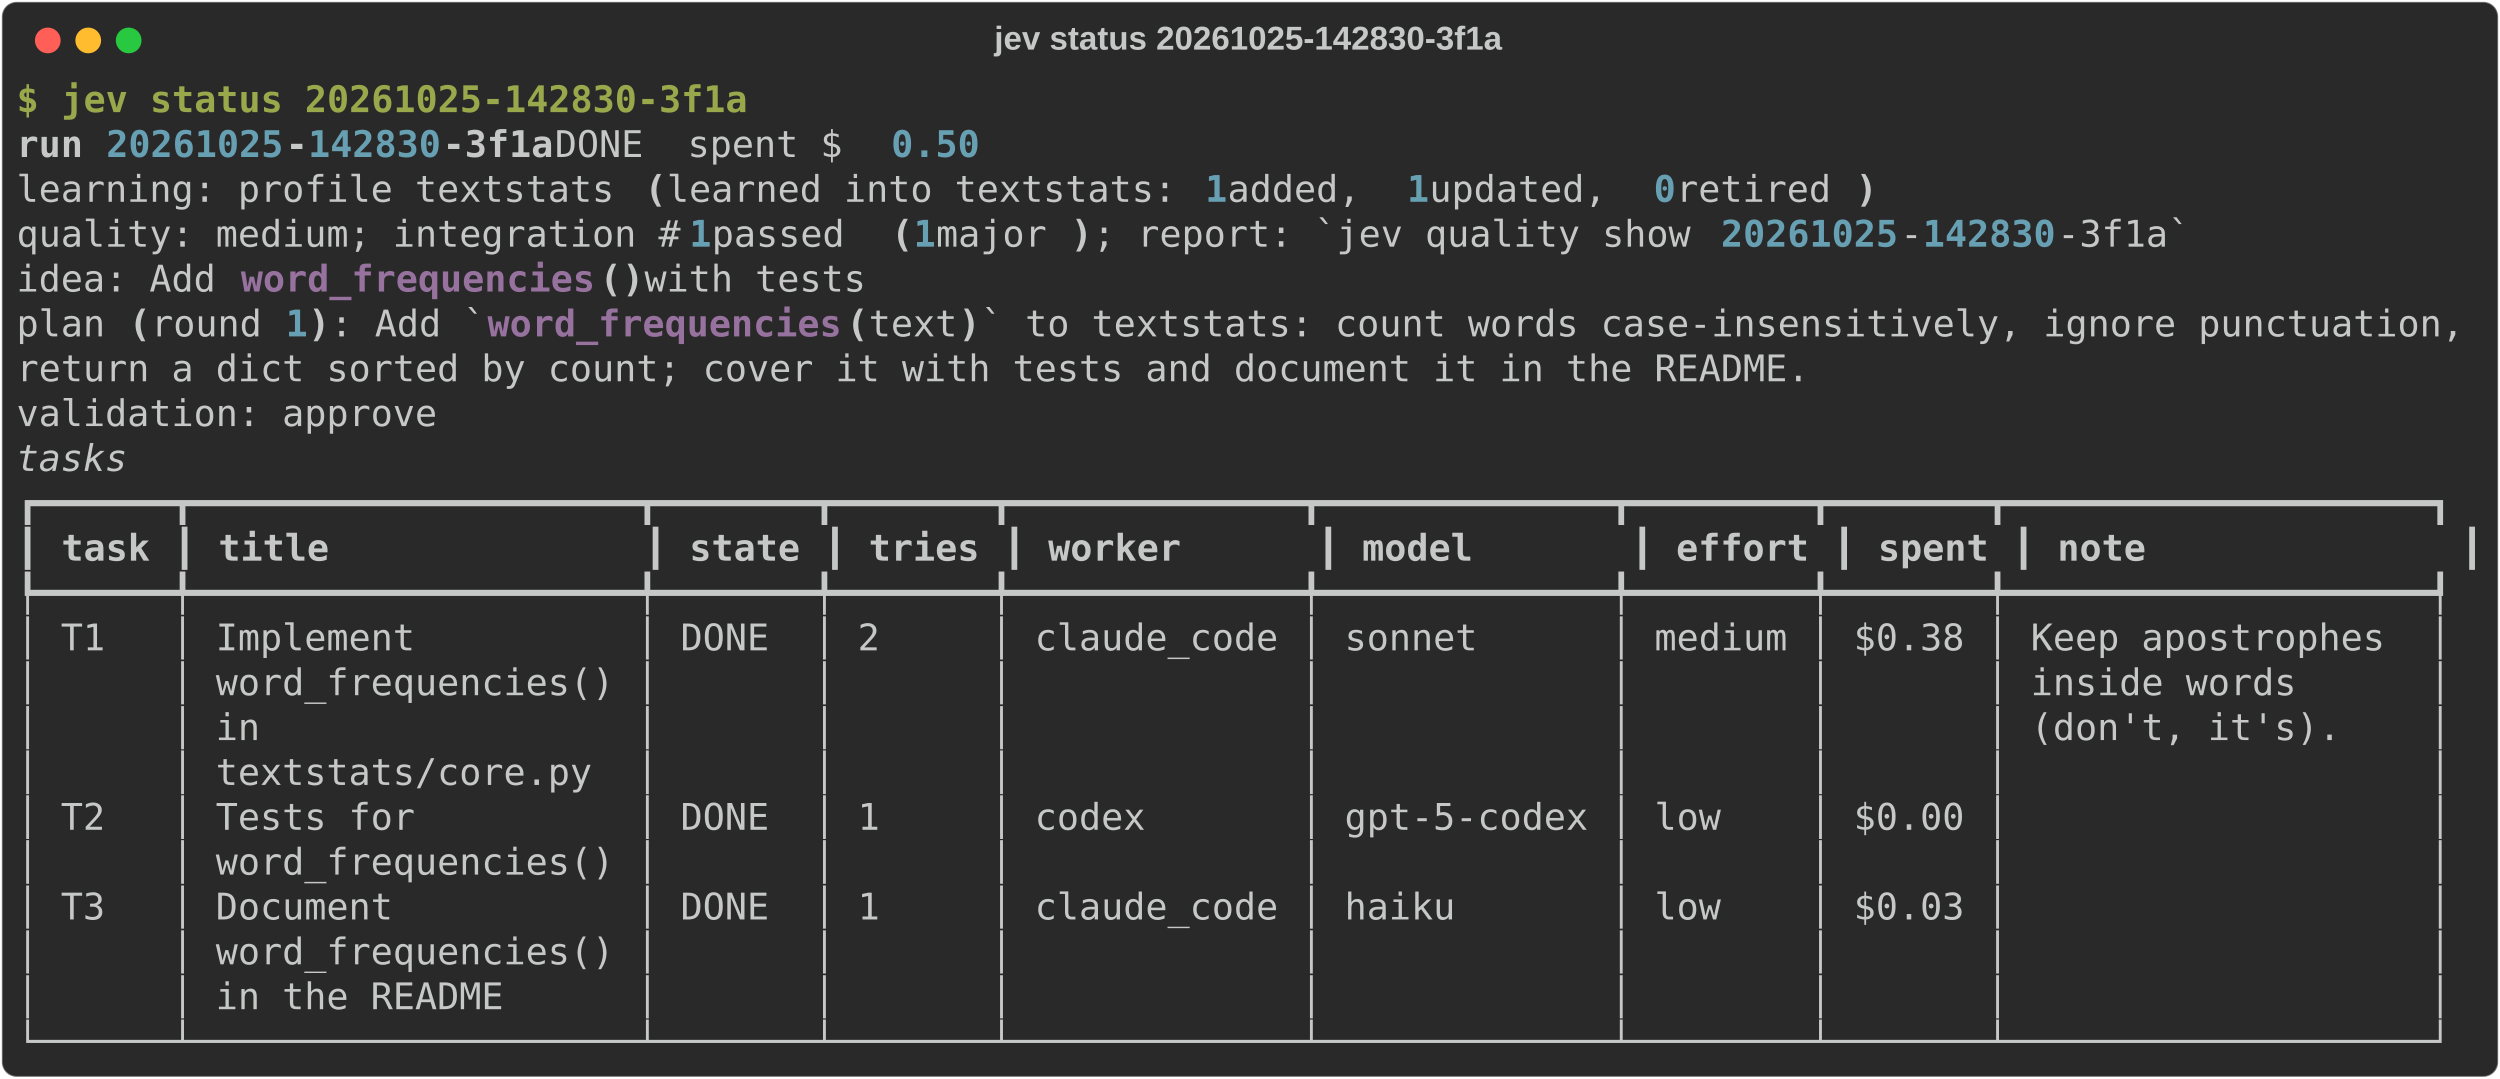
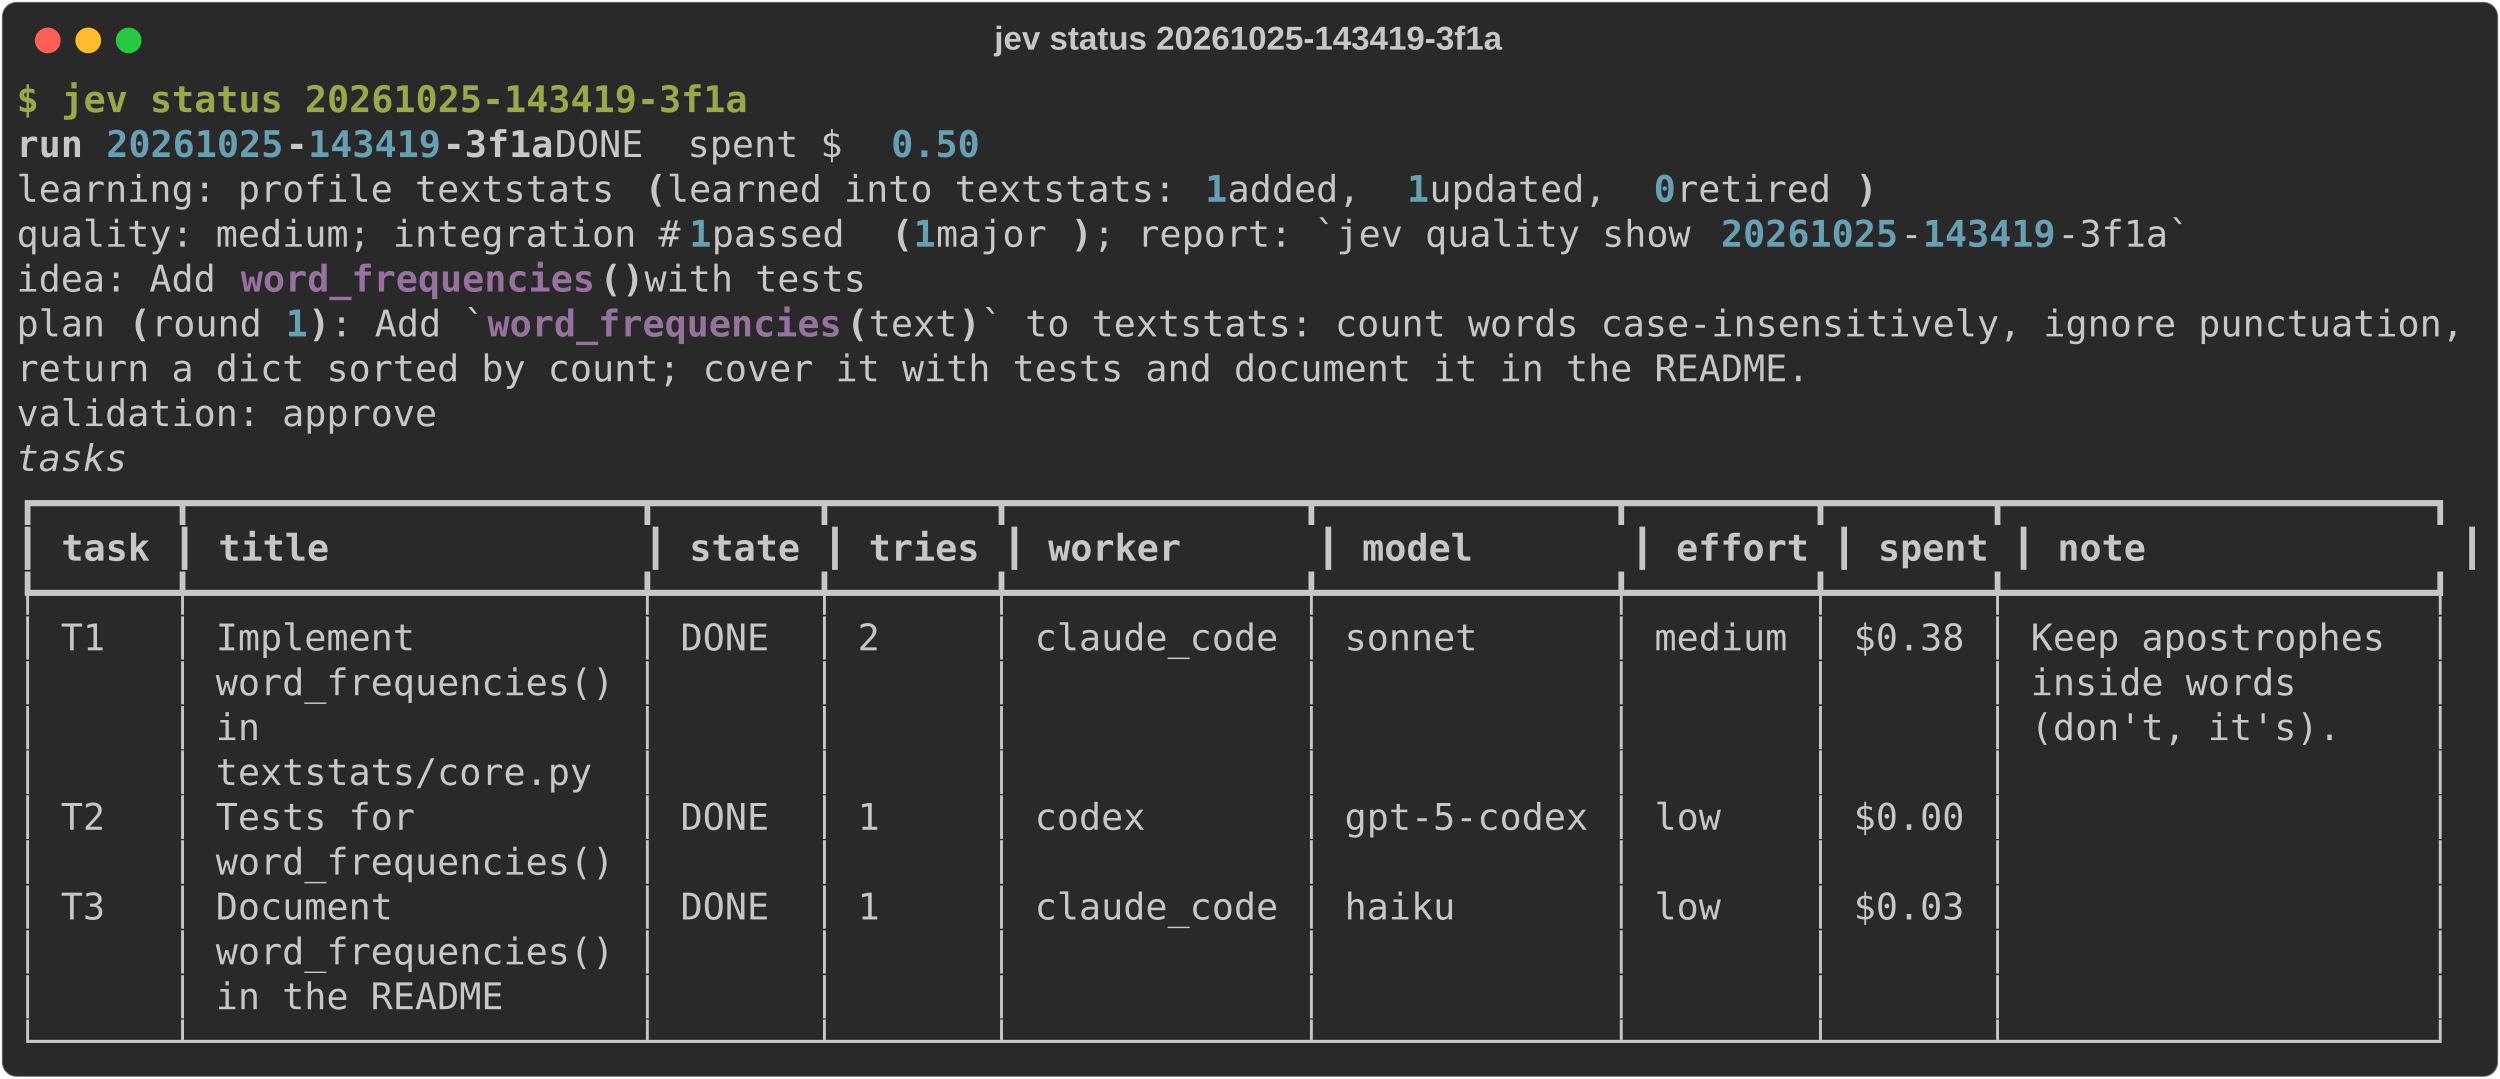
<svg xmlns="http://www.w3.org/2000/svg" class="rich-terminal" viewBox="0 0 1360 586.8">
  <style>

    @font-face {
        font-family: "Fira Code";
        src: local("FiraCode-Regular"),
                url("https://cdnjs.cloudflare.com/ajax/libs/firacode/6.2.0/woff2/FiraCode-Regular.woff2") format("woff2"),
                url("https://cdnjs.cloudflare.com/ajax/libs/firacode/6.2.0/woff/FiraCode-Regular.woff") format("woff");
        font-style: normal;
        font-weight: 400;
    }
    @font-face {
        font-family: "Fira Code";
        src: local("FiraCode-Bold"),
                url("https://cdnjs.cloudflare.com/ajax/libs/firacode/6.2.0/woff2/FiraCode-Bold.woff2") format("woff2"),
                url("https://cdnjs.cloudflare.com/ajax/libs/firacode/6.2.0/woff/FiraCode-Bold.woff") format("woff");
        font-style: bold;
        font-weight: 700;
    }

-     .terminal-809286548-matrix {
+     .terminal-670284708-matrix {
        font-family: Fira Code, monospace;
        font-size: 20px;
        line-height: 24.4px;
        font-variant-east-asian: full-width;
    }

-     .terminal-809286548-title {
+     .terminal-670284708-title {
        font-size: 18px;
        font-weight: bold;
        font-family: arial;
    }

-     .terminal-809286548-r1 { fill: #98a84b;font-weight: bold }
- .terminal-809286548-r2 { fill: #c5c8c6 }
- .terminal-809286548-r3 { fill: #c5c8c6;font-weight: bold }
- .terminal-809286548-r4 { fill: #68a0b3;font-weight: bold }
- .terminal-809286548-r5 { fill: #98729f;font-weight: bold }
- .terminal-809286548-r6 { fill: #c5c8c6;font-style: italic; }
+     .terminal-670284708-r1 { fill: #98a84b;font-weight: bold }
+ .terminal-670284708-r2 { fill: #c5c8c6 }
+ .terminal-670284708-r3 { fill: #c5c8c6;font-weight: bold }
+ .terminal-670284708-r4 { fill: #68a0b3;font-weight: bold }
+ .terminal-670284708-r5 { fill: #98729f;font-weight: bold }
+ .terminal-670284708-r6 { fill: #c5c8c6;font-style: italic; }
    </style>
  <defs>
-     <clipPath id="terminal-809286548-clip-terminal">
+     <clipPath id="terminal-670284708-clip-terminal">
      <rect x="0" y="0" width="1341.0" height="535.8" />
    </clipPath>
-     <clipPath id="terminal-809286548-line-0">
+     <clipPath id="terminal-670284708-line-0">
      <rect x="0" y="1.5" width="1342" height="24.65" />
    </clipPath>
-     <clipPath id="terminal-809286548-line-1">
+     <clipPath id="terminal-670284708-line-1">
      <rect x="0" y="25.9" width="1342" height="24.65" />
    </clipPath>
-     <clipPath id="terminal-809286548-line-2">
+     <clipPath id="terminal-670284708-line-2">
      <rect x="0" y="50.3" width="1342" height="24.65" />
    </clipPath>
-     <clipPath id="terminal-809286548-line-3">
+     <clipPath id="terminal-670284708-line-3">
      <rect x="0" y="74.7" width="1342" height="24.65" />
    </clipPath>
-     <clipPath id="terminal-809286548-line-4">
+     <clipPath id="terminal-670284708-line-4">
      <rect x="0" y="99.1" width="1342" height="24.65" />
    </clipPath>
-     <clipPath id="terminal-809286548-line-5">
+     <clipPath id="terminal-670284708-line-5">
      <rect x="0" y="123.5" width="1342" height="24.65" />
    </clipPath>
-     <clipPath id="terminal-809286548-line-6">
+     <clipPath id="terminal-670284708-line-6">
      <rect x="0" y="147.9" width="1342" height="24.65" />
    </clipPath>
-     <clipPath id="terminal-809286548-line-7">
+     <clipPath id="terminal-670284708-line-7">
      <rect x="0" y="172.3" width="1342" height="24.65" />
    </clipPath>
-     <clipPath id="terminal-809286548-line-8">
+     <clipPath id="terminal-670284708-line-8">
      <rect x="0" y="196.7" width="1342" height="24.65" />
    </clipPath>
-     <clipPath id="terminal-809286548-line-9">
+     <clipPath id="terminal-670284708-line-9">
      <rect x="0" y="221.1" width="1342" height="24.65" />
    </clipPath>
-     <clipPath id="terminal-809286548-line-10">
+     <clipPath id="terminal-670284708-line-10">
      <rect x="0" y="245.5" width="1342" height="24.65" />
    </clipPath>
-     <clipPath id="terminal-809286548-line-11">
+     <clipPath id="terminal-670284708-line-11">
      <rect x="0" y="269.9" width="1342" height="24.65" />
    </clipPath>
-     <clipPath id="terminal-809286548-line-12">
+     <clipPath id="terminal-670284708-line-12">
      <rect x="0" y="294.3" width="1342" height="24.65" />
    </clipPath>
-     <clipPath id="terminal-809286548-line-13">
+     <clipPath id="terminal-670284708-line-13">
      <rect x="0" y="318.7" width="1342" height="24.65" />
    </clipPath>
-     <clipPath id="terminal-809286548-line-14">
+     <clipPath id="terminal-670284708-line-14">
      <rect x="0" y="343.1" width="1342" height="24.65" />
    </clipPath>
-     <clipPath id="terminal-809286548-line-15">
+     <clipPath id="terminal-670284708-line-15">
      <rect x="0" y="367.5" width="1342" height="24.65" />
    </clipPath>
-     <clipPath id="terminal-809286548-line-16">
+     <clipPath id="terminal-670284708-line-16">
      <rect x="0" y="391.9" width="1342" height="24.65" />
    </clipPath>
-     <clipPath id="terminal-809286548-line-17">
+     <clipPath id="terminal-670284708-line-17">
      <rect x="0" y="416.3" width="1342" height="24.65" />
    </clipPath>
-     <clipPath id="terminal-809286548-line-18">
+     <clipPath id="terminal-670284708-line-18">
      <rect x="0" y="440.7" width="1342" height="24.65" />
    </clipPath>
-     <clipPath id="terminal-809286548-line-19">
+     <clipPath id="terminal-670284708-line-19">
      <rect x="0" y="465.1" width="1342" height="24.65" />
    </clipPath>
-     <clipPath id="terminal-809286548-line-20">
+     <clipPath id="terminal-670284708-line-20">
      <rect x="0" y="489.5" width="1342" height="24.65" />
    </clipPath>
  </defs>
  <rect fill="#292929" stroke="rgba(255,255,255,0.35)" stroke-width="1" x="1" y="1" width="1358" height="584.8" rx="8" />
-   <text class="terminal-809286548-title" fill="#c5c8c6" text-anchor="middle" x="679" y="27">jev status 20261025-142830-3f1a</text>
+   <text class="terminal-670284708-title" fill="#c5c8c6" text-anchor="middle" x="679" y="27">jev status 20261025-143419-3f1a</text>
  <g transform="translate(26,22)">
    <circle cx="0" cy="0" r="7" fill="#ff5f57" />
    <circle cx="22" cy="0" r="7" fill="#febc2e" />
    <circle cx="44" cy="0" r="7" fill="#28c840" />
  </g>
-   <g transform="translate(9, 41)" clip-path="url(#terminal-809286548-clip-terminal)">
-     <g class="terminal-809286548-matrix">
-       <text class="terminal-809286548-r1" x="0" y="20" textLength="24.4" clip-path="url(#terminal-809286548-line-0)">$ </text>
-       <text class="terminal-809286548-r1" x="24.4" y="20" textLength="378.2" clip-path="url(#terminal-809286548-line-0)">jev status 20261025-142830-3f1a</text>
-       <text class="terminal-809286548-r2" x="1342" y="20" textLength="12.2" clip-path="url(#terminal-809286548-line-0)">
- </text>
-       <text class="terminal-809286548-r3" x="0" y="44.4" textLength="48.8" clip-path="url(#terminal-809286548-line-1)">run </text>
-       <text class="terminal-809286548-r4" x="48.8" y="44.4" textLength="97.6" clip-path="url(#terminal-809286548-line-1)">20261025</text>
-       <text class="terminal-809286548-r3" x="146.4" y="44.4" textLength="12.2" clip-path="url(#terminal-809286548-line-1)">-</text>
-       <text class="terminal-809286548-r4" x="158.6" y="44.4" textLength="73.2" clip-path="url(#terminal-809286548-line-1)">142830</text>
-       <text class="terminal-809286548-r3" x="231.8" y="44.4" textLength="61" clip-path="url(#terminal-809286548-line-1)">-3f1a</text>
-       <text class="terminal-809286548-r2" x="292.8" y="44.4" textLength="183" clip-path="url(#terminal-809286548-line-1)">  DONE  spent $</text>
-       <text class="terminal-809286548-r4" x="475.8" y="44.4" textLength="48.8" clip-path="url(#terminal-809286548-line-1)">0.50</text>
-       <text class="terminal-809286548-r2" x="1342" y="44.4" textLength="12.2" clip-path="url(#terminal-809286548-line-1)">
- </text>
-       <text class="terminal-809286548-r2" x="0" y="68.8" textLength="341.6" clip-path="url(#terminal-809286548-line-2)">learning: profile textstats </text>
-       <text class="terminal-809286548-r3" x="341.6" y="68.8" textLength="12.2" clip-path="url(#terminal-809286548-line-2)">(</text>
-       <text class="terminal-809286548-r2" x="353.8" y="68.8" textLength="292.8" clip-path="url(#terminal-809286548-line-2)">learned into textstats: </text>
-       <text class="terminal-809286548-r4" x="646.6" y="68.8" textLength="12.2" clip-path="url(#terminal-809286548-line-2)">1</text>
-       <text class="terminal-809286548-r2" x="658.8" y="68.8" textLength="97.6" clip-path="url(#terminal-809286548-line-2)"> added, </text>
-       <text class="terminal-809286548-r4" x="756.4" y="68.8" textLength="12.2" clip-path="url(#terminal-809286548-line-2)">1</text>
-       <text class="terminal-809286548-r2" x="768.6" y="68.8" textLength="122" clip-path="url(#terminal-809286548-line-2)"> updated, </text>
-       <text class="terminal-809286548-r4" x="890.6" y="68.8" textLength="12.2" clip-path="url(#terminal-809286548-line-2)">0</text>
-       <text class="terminal-809286548-r2" x="902.8" y="68.8" textLength="97.6" clip-path="url(#terminal-809286548-line-2)"> retired</text>
-       <text class="terminal-809286548-r3" x="1000.4" y="68.8" textLength="12.2" clip-path="url(#terminal-809286548-line-2)">)</text>
-       <text class="terminal-809286548-r2" x="1342" y="68.8" textLength="12.2" clip-path="url(#terminal-809286548-line-2)">
- </text>
-       <text class="terminal-809286548-r2" x="0" y="93.2" textLength="366" clip-path="url(#terminal-809286548-line-3)">quality: medium; integration #</text>
-       <text class="terminal-809286548-r4" x="366" y="93.2" textLength="12.2" clip-path="url(#terminal-809286548-line-3)">1</text>
-       <text class="terminal-809286548-r2" x="378.2" y="93.2" textLength="97.6" clip-path="url(#terminal-809286548-line-3)"> passed </text>
-       <text class="terminal-809286548-r3" x="475.8" y="93.2" textLength="12.2" clip-path="url(#terminal-809286548-line-3)">(</text>
-       <text class="terminal-809286548-r4" x="488" y="93.2" textLength="12.2" clip-path="url(#terminal-809286548-line-3)">1</text>
-       <text class="terminal-809286548-r2" x="500.2" y="93.2" textLength="73.2" clip-path="url(#terminal-809286548-line-3)"> major</text>
-       <text class="terminal-809286548-r3" x="573.4" y="93.2" textLength="12.2" clip-path="url(#terminal-809286548-line-3)">)</text>
-       <text class="terminal-809286548-r2" x="585.6" y="93.2" textLength="341.6" clip-path="url(#terminal-809286548-line-3)">; report: `jev quality show </text>
-       <text class="terminal-809286548-r4" x="927.2" y="93.2" textLength="97.6" clip-path="url(#terminal-809286548-line-3)">20261025</text>
-       <text class="terminal-809286548-r2" x="1024.8" y="93.2" textLength="12.2" clip-path="url(#terminal-809286548-line-3)">-</text>
-       <text class="terminal-809286548-r4" x="1037" y="93.2" textLength="73.2" clip-path="url(#terminal-809286548-line-3)">142830</text>
-       <text class="terminal-809286548-r2" x="1110.2" y="93.2" textLength="73.2" clip-path="url(#terminal-809286548-line-3)">-3f1a`</text>
-       <text class="terminal-809286548-r2" x="1342" y="93.2" textLength="12.2" clip-path="url(#terminal-809286548-line-3)">
- </text>
-       <text class="terminal-809286548-r2" x="0" y="117.6" textLength="122" clip-path="url(#terminal-809286548-line-4)">idea: Add </text>
-       <text class="terminal-809286548-r5" x="122" y="117.6" textLength="195.2" clip-path="url(#terminal-809286548-line-4)">word_frequencies</text>
-       <text class="terminal-809286548-r3" x="317.2" y="117.6" textLength="12.2" clip-path="url(#terminal-809286548-line-4)">(</text>
-       <text class="terminal-809286548-r3" x="329.4" y="117.6" textLength="12.2" clip-path="url(#terminal-809286548-line-4)">)</text>
-       <text class="terminal-809286548-r2" x="341.6" y="117.6" textLength="134.2" clip-path="url(#terminal-809286548-line-4)"> with tests</text>
-       <text class="terminal-809286548-r2" x="1342" y="117.6" textLength="12.2" clip-path="url(#terminal-809286548-line-4)">
- </text>
-       <text class="terminal-809286548-r2" x="0" y="142" textLength="61" clip-path="url(#terminal-809286548-line-5)">plan </text>
-       <text class="terminal-809286548-r3" x="61" y="142" textLength="12.2" clip-path="url(#terminal-809286548-line-5)">(</text>
-       <text class="terminal-809286548-r2" x="73.2" y="142" textLength="73.2" clip-path="url(#terminal-809286548-line-5)">round </text>
-       <text class="terminal-809286548-r4" x="146.4" y="142" textLength="12.2" clip-path="url(#terminal-809286548-line-5)">1</text>
-       <text class="terminal-809286548-r3" x="158.6" y="142" textLength="12.2" clip-path="url(#terminal-809286548-line-5)">)</text>
-       <text class="terminal-809286548-r2" x="170.8" y="142" textLength="85.4" clip-path="url(#terminal-809286548-line-5)">: Add `</text>
-       <text class="terminal-809286548-r5" x="256.2" y="142" textLength="195.2" clip-path="url(#terminal-809286548-line-5)">word_frequencies</text>
-       <text class="terminal-809286548-r3" x="451.4" y="142" textLength="12.2" clip-path="url(#terminal-809286548-line-5)">(</text>
-       <text class="terminal-809286548-r2" x="463.6" y="142" textLength="48.8" clip-path="url(#terminal-809286548-line-5)">text</text>
-       <text class="terminal-809286548-r3" x="512.4" y="142" textLength="12.2" clip-path="url(#terminal-809286548-line-5)">)</text>
-       <text class="terminal-809286548-r2" x="524.6" y="142" textLength="817.4" clip-path="url(#terminal-809286548-line-5)">` to textstats: count words case-insensitively, ignore punctuation,</text>
-       <text class="terminal-809286548-r2" x="1342" y="142" textLength="12.2" clip-path="url(#terminal-809286548-line-5)">
- </text>
-       <text class="terminal-809286548-r2" x="0" y="166.4" textLength="988.2" clip-path="url(#terminal-809286548-line-6)">return a dict sorted by count; cover it with tests and document it in the README.</text>
-       <text class="terminal-809286548-r2" x="1342" y="166.4" textLength="12.2" clip-path="url(#terminal-809286548-line-6)">
- </text>
-       <text class="terminal-809286548-r2" x="0" y="190.8" textLength="231.8" clip-path="url(#terminal-809286548-line-7)">validation: approve</text>
-       <text class="terminal-809286548-r2" x="1342" y="190.8" textLength="12.2" clip-path="url(#terminal-809286548-line-7)">
- </text>
-       <text class="terminal-809286548-r6" x="0" y="215.2" textLength="1342" clip-path="url(#terminal-809286548-line-8)">                                                    tasks                                                     </text>
-       <text class="terminal-809286548-r2" x="1342" y="215.2" textLength="12.2" clip-path="url(#terminal-809286548-line-8)">
- </text>
-       <text class="terminal-809286548-r2" x="0" y="239.6" textLength="1342" clip-path="url(#terminal-809286548-line-9)">┏━━━━━━┳━━━━━━━━━━━━━━━━━━━━┳━━━━━━━┳━━━━━━━┳━━━━━━━━━━━━━┳━━━━━━━━━━━━━┳━━━━━━━━┳━━━━━━━┳━━━━━━━━━━━━━━━━━━━┓</text>
-       <text class="terminal-809286548-r2" x="1342" y="239.6" textLength="12.2" clip-path="url(#terminal-809286548-line-9)">
- </text>
-       <text class="terminal-809286548-r2" x="0" y="264" textLength="12.2" clip-path="url(#terminal-809286548-line-10)">┃</text>
-       <text class="terminal-809286548-r3" x="24.4" y="264" textLength="48.8" clip-path="url(#terminal-809286548-line-10)">task</text>
-       <text class="terminal-809286548-r2" x="85.4" y="264" textLength="12.2" clip-path="url(#terminal-809286548-line-10)">┃</text>
-       <text class="terminal-809286548-r3" x="109.8" y="264" textLength="219.6" clip-path="url(#terminal-809286548-line-10)">title             </text>
-       <text class="terminal-809286548-r2" x="341.6" y="264" textLength="12.2" clip-path="url(#terminal-809286548-line-10)">┃</text>
-       <text class="terminal-809286548-r3" x="366" y="264" textLength="61" clip-path="url(#terminal-809286548-line-10)">state</text>
-       <text class="terminal-809286548-r2" x="439.2" y="264" textLength="12.2" clip-path="url(#terminal-809286548-line-10)">┃</text>
-       <text class="terminal-809286548-r3" x="463.6" y="264" textLength="61" clip-path="url(#terminal-809286548-line-10)">tries</text>
-       <text class="terminal-809286548-r2" x="536.8" y="264" textLength="12.2" clip-path="url(#terminal-809286548-line-10)">┃</text>
-       <text class="terminal-809286548-r3" x="561.2" y="264" textLength="134.2" clip-path="url(#terminal-809286548-line-10)">worker     </text>
-       <text class="terminal-809286548-r2" x="707.6" y="264" textLength="12.2" clip-path="url(#terminal-809286548-line-10)">┃</text>
-       <text class="terminal-809286548-r3" x="732" y="264" textLength="134.2" clip-path="url(#terminal-809286548-line-10)">model      </text>
-       <text class="terminal-809286548-r2" x="878.4" y="264" textLength="12.2" clip-path="url(#terminal-809286548-line-10)">┃</text>
-       <text class="terminal-809286548-r3" x="902.8" y="264" textLength="73.2" clip-path="url(#terminal-809286548-line-10)">effort</text>
-       <text class="terminal-809286548-r2" x="988.2" y="264" textLength="12.2" clip-path="url(#terminal-809286548-line-10)">┃</text>
-       <text class="terminal-809286548-r3" x="1012.6" y="264" textLength="61" clip-path="url(#terminal-809286548-line-10)">spent</text>
-       <text class="terminal-809286548-r2" x="1085.8" y="264" textLength="12.2" clip-path="url(#terminal-809286548-line-10)">┃</text>
-       <text class="terminal-809286548-r3" x="1110.2" y="264" textLength="207.4" clip-path="url(#terminal-809286548-line-10)">note             </text>
-       <text class="terminal-809286548-r2" x="1329.8" y="264" textLength="12.2" clip-path="url(#terminal-809286548-line-10)">┃</text>
-       <text class="terminal-809286548-r2" x="1342" y="264" textLength="12.2" clip-path="url(#terminal-809286548-line-10)">
- </text>
-       <text class="terminal-809286548-r2" x="0" y="288.4" textLength="1342" clip-path="url(#terminal-809286548-line-11)">┡━━━━━━╇━━━━━━━━━━━━━━━━━━━━╇━━━━━━━╇━━━━━━━╇━━━━━━━━━━━━━╇━━━━━━━━━━━━━╇━━━━━━━━╇━━━━━━━╇━━━━━━━━━━━━━━━━━━━┩</text>
-       <text class="terminal-809286548-r2" x="1342" y="288.4" textLength="12.2" clip-path="url(#terminal-809286548-line-11)">
- </text>
-       <text class="terminal-809286548-r2" x="0" y="312.8" textLength="1342" clip-path="url(#terminal-809286548-line-12)">│ T1   │ Implement          │ DONE  │ 2     │ claude_code │ sonnet      │ medium │ $0.38 │ Keep apostrophes  │</text>
-       <text class="terminal-809286548-r2" x="1342" y="312.8" textLength="12.2" clip-path="url(#terminal-809286548-line-12)">
- </text>
-       <text class="terminal-809286548-r2" x="0" y="337.2" textLength="1342" clip-path="url(#terminal-809286548-line-13)">│      │ word_frequencies() │       │       │             │             │        │       │ inside words      │</text>
-       <text class="terminal-809286548-r2" x="1342" y="337.2" textLength="12.2" clip-path="url(#terminal-809286548-line-13)">
- </text>
-       <text class="terminal-809286548-r2" x="0" y="361.6" textLength="1342" clip-path="url(#terminal-809286548-line-14)">│      │ in                 │       │       │             │             │        │       │ (don't, it's).    │</text>
-       <text class="terminal-809286548-r2" x="1342" y="361.6" textLength="12.2" clip-path="url(#terminal-809286548-line-14)">
- </text>
-       <text class="terminal-809286548-r2" x="0" y="386" textLength="1342" clip-path="url(#terminal-809286548-line-15)">│      │ textstats/core.py  │       │       │             │             │        │       │                   │</text>
-       <text class="terminal-809286548-r2" x="1342" y="386" textLength="12.2" clip-path="url(#terminal-809286548-line-15)">
- </text>
-       <text class="terminal-809286548-r2" x="0" y="410.4" textLength="1342" clip-path="url(#terminal-809286548-line-16)">│ T2   │ Tests for          │ DONE  │ 1     │ codex       │ gpt-5-codex │ low    │ $0.00 │                   │</text>
-       <text class="terminal-809286548-r2" x="1342" y="410.4" textLength="12.2" clip-path="url(#terminal-809286548-line-16)">
- </text>
-       <text class="terminal-809286548-r2" x="0" y="434.8" textLength="1342" clip-path="url(#terminal-809286548-line-17)">│      │ word_frequencies() │       │       │             │             │        │       │                   │</text>
-       <text class="terminal-809286548-r2" x="1342" y="434.8" textLength="12.2" clip-path="url(#terminal-809286548-line-17)">
- </text>
-       <text class="terminal-809286548-r2" x="0" y="459.2" textLength="1342" clip-path="url(#terminal-809286548-line-18)">│ T3   │ Document           │ DONE  │ 1     │ claude_code │ haiku       │ low    │ $0.03 │                   │</text>
-       <text class="terminal-809286548-r2" x="1342" y="459.2" textLength="12.2" clip-path="url(#terminal-809286548-line-18)">
- </text>
-       <text class="terminal-809286548-r2" x="0" y="483.6" textLength="1342" clip-path="url(#terminal-809286548-line-19)">│      │ word_frequencies() │       │       │             │             │        │       │                   │</text>
-       <text class="terminal-809286548-r2" x="1342" y="483.6" textLength="12.2" clip-path="url(#terminal-809286548-line-19)">
- </text>
-       <text class="terminal-809286548-r2" x="0" y="508" textLength="1342" clip-path="url(#terminal-809286548-line-20)">│      │ in the README      │       │       │             │             │        │       │                   │</text>
-       <text class="terminal-809286548-r2" x="1342" y="508" textLength="12.2" clip-path="url(#terminal-809286548-line-20)">
- </text>
-       <text class="terminal-809286548-r2" x="0" y="532.4" textLength="1342" clip-path="url(#terminal-809286548-line-21)">└──────┴────────────────────┴───────┴───────┴─────────────┴─────────────┴────────┴───────┴───────────────────┘</text>
-       <text class="terminal-809286548-r2" x="1342" y="532.4" textLength="12.2" clip-path="url(#terminal-809286548-line-21)">
+   <g transform="translate(9, 41)" clip-path="url(#terminal-670284708-clip-terminal)">
+     <g class="terminal-670284708-matrix">
+       <text class="terminal-670284708-r1" x="0" y="20" textLength="24.4" clip-path="url(#terminal-670284708-line-0)">$ </text>
+       <text class="terminal-670284708-r1" x="24.4" y="20" textLength="378.2" clip-path="url(#terminal-670284708-line-0)">jev status 20261025-143419-3f1a</text>
+       <text class="terminal-670284708-r2" x="1342" y="20" textLength="12.2" clip-path="url(#terminal-670284708-line-0)">
+ </text>
+       <text class="terminal-670284708-r3" x="0" y="44.4" textLength="48.8" clip-path="url(#terminal-670284708-line-1)">run </text>
+       <text class="terminal-670284708-r4" x="48.8" y="44.4" textLength="97.6" clip-path="url(#terminal-670284708-line-1)">20261025</text>
+       <text class="terminal-670284708-r3" x="146.4" y="44.4" textLength="12.2" clip-path="url(#terminal-670284708-line-1)">-</text>
+       <text class="terminal-670284708-r4" x="158.6" y="44.4" textLength="73.2" clip-path="url(#terminal-670284708-line-1)">143419</text>
+       <text class="terminal-670284708-r3" x="231.8" y="44.4" textLength="61" clip-path="url(#terminal-670284708-line-1)">-3f1a</text>
+       <text class="terminal-670284708-r2" x="292.8" y="44.4" textLength="183" clip-path="url(#terminal-670284708-line-1)">  DONE  spent $</text>
+       <text class="terminal-670284708-r4" x="475.8" y="44.4" textLength="48.8" clip-path="url(#terminal-670284708-line-1)">0.50</text>
+       <text class="terminal-670284708-r2" x="1342" y="44.4" textLength="12.2" clip-path="url(#terminal-670284708-line-1)">
+ </text>
+       <text class="terminal-670284708-r2" x="0" y="68.8" textLength="341.6" clip-path="url(#terminal-670284708-line-2)">learning: profile textstats </text>
+       <text class="terminal-670284708-r3" x="341.6" y="68.8" textLength="12.2" clip-path="url(#terminal-670284708-line-2)">(</text>
+       <text class="terminal-670284708-r2" x="353.8" y="68.8" textLength="292.8" clip-path="url(#terminal-670284708-line-2)">learned into textstats: </text>
+       <text class="terminal-670284708-r4" x="646.6" y="68.8" textLength="12.2" clip-path="url(#terminal-670284708-line-2)">1</text>
+       <text class="terminal-670284708-r2" x="658.8" y="68.8" textLength="97.6" clip-path="url(#terminal-670284708-line-2)"> added, </text>
+       <text class="terminal-670284708-r4" x="756.4" y="68.8" textLength="12.2" clip-path="url(#terminal-670284708-line-2)">1</text>
+       <text class="terminal-670284708-r2" x="768.6" y="68.8" textLength="122" clip-path="url(#terminal-670284708-line-2)"> updated, </text>
+       <text class="terminal-670284708-r4" x="890.6" y="68.8" textLength="12.2" clip-path="url(#terminal-670284708-line-2)">0</text>
+       <text class="terminal-670284708-r2" x="902.8" y="68.8" textLength="97.6" clip-path="url(#terminal-670284708-line-2)"> retired</text>
+       <text class="terminal-670284708-r3" x="1000.4" y="68.8" textLength="12.2" clip-path="url(#terminal-670284708-line-2)">)</text>
+       <text class="terminal-670284708-r2" x="1342" y="68.8" textLength="12.2" clip-path="url(#terminal-670284708-line-2)">
+ </text>
+       <text class="terminal-670284708-r2" x="0" y="93.2" textLength="366" clip-path="url(#terminal-670284708-line-3)">quality: medium; integration #</text>
+       <text class="terminal-670284708-r4" x="366" y="93.2" textLength="12.2" clip-path="url(#terminal-670284708-line-3)">1</text>
+       <text class="terminal-670284708-r2" x="378.2" y="93.2" textLength="97.6" clip-path="url(#terminal-670284708-line-3)"> passed </text>
+       <text class="terminal-670284708-r3" x="475.8" y="93.2" textLength="12.2" clip-path="url(#terminal-670284708-line-3)">(</text>
+       <text class="terminal-670284708-r4" x="488" y="93.2" textLength="12.2" clip-path="url(#terminal-670284708-line-3)">1</text>
+       <text class="terminal-670284708-r2" x="500.2" y="93.2" textLength="73.2" clip-path="url(#terminal-670284708-line-3)"> major</text>
+       <text class="terminal-670284708-r3" x="573.4" y="93.2" textLength="12.2" clip-path="url(#terminal-670284708-line-3)">)</text>
+       <text class="terminal-670284708-r2" x="585.6" y="93.2" textLength="341.6" clip-path="url(#terminal-670284708-line-3)">; report: `jev quality show </text>
+       <text class="terminal-670284708-r4" x="927.2" y="93.2" textLength="97.6" clip-path="url(#terminal-670284708-line-3)">20261025</text>
+       <text class="terminal-670284708-r2" x="1024.8" y="93.2" textLength="12.2" clip-path="url(#terminal-670284708-line-3)">-</text>
+       <text class="terminal-670284708-r4" x="1037" y="93.2" textLength="73.2" clip-path="url(#terminal-670284708-line-3)">143419</text>
+       <text class="terminal-670284708-r2" x="1110.2" y="93.2" textLength="73.2" clip-path="url(#terminal-670284708-line-3)">-3f1a`</text>
+       <text class="terminal-670284708-r2" x="1342" y="93.2" textLength="12.2" clip-path="url(#terminal-670284708-line-3)">
+ </text>
+       <text class="terminal-670284708-r2" x="0" y="117.6" textLength="122" clip-path="url(#terminal-670284708-line-4)">idea: Add </text>
+       <text class="terminal-670284708-r5" x="122" y="117.6" textLength="195.2" clip-path="url(#terminal-670284708-line-4)">word_frequencies</text>
+       <text class="terminal-670284708-r3" x="317.2" y="117.6" textLength="12.2" clip-path="url(#terminal-670284708-line-4)">(</text>
+       <text class="terminal-670284708-r3" x="329.4" y="117.6" textLength="12.2" clip-path="url(#terminal-670284708-line-4)">)</text>
+       <text class="terminal-670284708-r2" x="341.6" y="117.6" textLength="134.2" clip-path="url(#terminal-670284708-line-4)"> with tests</text>
+       <text class="terminal-670284708-r2" x="1342" y="117.6" textLength="12.2" clip-path="url(#terminal-670284708-line-4)">
+ </text>
+       <text class="terminal-670284708-r2" x="0" y="142" textLength="61" clip-path="url(#terminal-670284708-line-5)">plan </text>
+       <text class="terminal-670284708-r3" x="61" y="142" textLength="12.2" clip-path="url(#terminal-670284708-line-5)">(</text>
+       <text class="terminal-670284708-r2" x="73.2" y="142" textLength="73.2" clip-path="url(#terminal-670284708-line-5)">round </text>
+       <text class="terminal-670284708-r4" x="146.4" y="142" textLength="12.2" clip-path="url(#terminal-670284708-line-5)">1</text>
+       <text class="terminal-670284708-r3" x="158.6" y="142" textLength="12.2" clip-path="url(#terminal-670284708-line-5)">)</text>
+       <text class="terminal-670284708-r2" x="170.8" y="142" textLength="85.4" clip-path="url(#terminal-670284708-line-5)">: Add `</text>
+       <text class="terminal-670284708-r5" x="256.2" y="142" textLength="195.2" clip-path="url(#terminal-670284708-line-5)">word_frequencies</text>
+       <text class="terminal-670284708-r3" x="451.4" y="142" textLength="12.2" clip-path="url(#terminal-670284708-line-5)">(</text>
+       <text class="terminal-670284708-r2" x="463.6" y="142" textLength="48.8" clip-path="url(#terminal-670284708-line-5)">text</text>
+       <text class="terminal-670284708-r3" x="512.4" y="142" textLength="12.2" clip-path="url(#terminal-670284708-line-5)">)</text>
+       <text class="terminal-670284708-r2" x="524.6" y="142" textLength="817.4" clip-path="url(#terminal-670284708-line-5)">` to textstats: count words case-insensitively, ignore punctuation,</text>
+       <text class="terminal-670284708-r2" x="1342" y="142" textLength="12.2" clip-path="url(#terminal-670284708-line-5)">
+ </text>
+       <text class="terminal-670284708-r2" x="0" y="166.4" textLength="988.2" clip-path="url(#terminal-670284708-line-6)">return a dict sorted by count; cover it with tests and document it in the README.</text>
+       <text class="terminal-670284708-r2" x="1342" y="166.4" textLength="12.2" clip-path="url(#terminal-670284708-line-6)">
+ </text>
+       <text class="terminal-670284708-r2" x="0" y="190.8" textLength="231.8" clip-path="url(#terminal-670284708-line-7)">validation: approve</text>
+       <text class="terminal-670284708-r2" x="1342" y="190.8" textLength="12.2" clip-path="url(#terminal-670284708-line-7)">
+ </text>
+       <text class="terminal-670284708-r6" x="0" y="215.2" textLength="1342" clip-path="url(#terminal-670284708-line-8)">                                                    tasks                                                     </text>
+       <text class="terminal-670284708-r2" x="1342" y="215.2" textLength="12.2" clip-path="url(#terminal-670284708-line-8)">
+ </text>
+       <text class="terminal-670284708-r2" x="0" y="239.6" textLength="1342" clip-path="url(#terminal-670284708-line-9)">┏━━━━━━┳━━━━━━━━━━━━━━━━━━━━┳━━━━━━━┳━━━━━━━┳━━━━━━━━━━━━━┳━━━━━━━━━━━━━┳━━━━━━━━┳━━━━━━━┳━━━━━━━━━━━━━━━━━━━┓</text>
+       <text class="terminal-670284708-r2" x="1342" y="239.6" textLength="12.2" clip-path="url(#terminal-670284708-line-9)">
+ </text>
+       <text class="terminal-670284708-r2" x="0" y="264" textLength="12.2" clip-path="url(#terminal-670284708-line-10)">┃</text>
+       <text class="terminal-670284708-r3" x="24.4" y="264" textLength="48.8" clip-path="url(#terminal-670284708-line-10)">task</text>
+       <text class="terminal-670284708-r2" x="85.4" y="264" textLength="12.2" clip-path="url(#terminal-670284708-line-10)">┃</text>
+       <text class="terminal-670284708-r3" x="109.8" y="264" textLength="219.6" clip-path="url(#terminal-670284708-line-10)">title             </text>
+       <text class="terminal-670284708-r2" x="341.6" y="264" textLength="12.2" clip-path="url(#terminal-670284708-line-10)">┃</text>
+       <text class="terminal-670284708-r3" x="366" y="264" textLength="61" clip-path="url(#terminal-670284708-line-10)">state</text>
+       <text class="terminal-670284708-r2" x="439.2" y="264" textLength="12.2" clip-path="url(#terminal-670284708-line-10)">┃</text>
+       <text class="terminal-670284708-r3" x="463.6" y="264" textLength="61" clip-path="url(#terminal-670284708-line-10)">tries</text>
+       <text class="terminal-670284708-r2" x="536.8" y="264" textLength="12.2" clip-path="url(#terminal-670284708-line-10)">┃</text>
+       <text class="terminal-670284708-r3" x="561.2" y="264" textLength="134.2" clip-path="url(#terminal-670284708-line-10)">worker     </text>
+       <text class="terminal-670284708-r2" x="707.6" y="264" textLength="12.2" clip-path="url(#terminal-670284708-line-10)">┃</text>
+       <text class="terminal-670284708-r3" x="732" y="264" textLength="134.2" clip-path="url(#terminal-670284708-line-10)">model      </text>
+       <text class="terminal-670284708-r2" x="878.4" y="264" textLength="12.2" clip-path="url(#terminal-670284708-line-10)">┃</text>
+       <text class="terminal-670284708-r3" x="902.8" y="264" textLength="73.2" clip-path="url(#terminal-670284708-line-10)">effort</text>
+       <text class="terminal-670284708-r2" x="988.2" y="264" textLength="12.2" clip-path="url(#terminal-670284708-line-10)">┃</text>
+       <text class="terminal-670284708-r3" x="1012.6" y="264" textLength="61" clip-path="url(#terminal-670284708-line-10)">spent</text>
+       <text class="terminal-670284708-r2" x="1085.8" y="264" textLength="12.2" clip-path="url(#terminal-670284708-line-10)">┃</text>
+       <text class="terminal-670284708-r3" x="1110.2" y="264" textLength="207.4" clip-path="url(#terminal-670284708-line-10)">note             </text>
+       <text class="terminal-670284708-r2" x="1329.8" y="264" textLength="12.2" clip-path="url(#terminal-670284708-line-10)">┃</text>
+       <text class="terminal-670284708-r2" x="1342" y="264" textLength="12.2" clip-path="url(#terminal-670284708-line-10)">
+ </text>
+       <text class="terminal-670284708-r2" x="0" y="288.4" textLength="1342" clip-path="url(#terminal-670284708-line-11)">┡━━━━━━╇━━━━━━━━━━━━━━━━━━━━╇━━━━━━━╇━━━━━━━╇━━━━━━━━━━━━━╇━━━━━━━━━━━━━╇━━━━━━━━╇━━━━━━━╇━━━━━━━━━━━━━━━━━━━┩</text>
+       <text class="terminal-670284708-r2" x="1342" y="288.4" textLength="12.2" clip-path="url(#terminal-670284708-line-11)">
+ </text>
+       <text class="terminal-670284708-r2" x="0" y="312.8" textLength="1342" clip-path="url(#terminal-670284708-line-12)">│ T1   │ Implement          │ DONE  │ 2     │ claude_code │ sonnet      │ medium │ $0.38 │ Keep apostrophes  │</text>
+       <text class="terminal-670284708-r2" x="1342" y="312.8" textLength="12.2" clip-path="url(#terminal-670284708-line-12)">
+ </text>
+       <text class="terminal-670284708-r2" x="0" y="337.2" textLength="1342" clip-path="url(#terminal-670284708-line-13)">│      │ word_frequencies() │       │       │             │             │        │       │ inside words      │</text>
+       <text class="terminal-670284708-r2" x="1342" y="337.2" textLength="12.2" clip-path="url(#terminal-670284708-line-13)">
+ </text>
+       <text class="terminal-670284708-r2" x="0" y="361.6" textLength="1342" clip-path="url(#terminal-670284708-line-14)">│      │ in                 │       │       │             │             │        │       │ (don't, it's).    │</text>
+       <text class="terminal-670284708-r2" x="1342" y="361.6" textLength="12.2" clip-path="url(#terminal-670284708-line-14)">
+ </text>
+       <text class="terminal-670284708-r2" x="0" y="386" textLength="1342" clip-path="url(#terminal-670284708-line-15)">│      │ textstats/core.py  │       │       │             │             │        │       │                   │</text>
+       <text class="terminal-670284708-r2" x="1342" y="386" textLength="12.2" clip-path="url(#terminal-670284708-line-15)">
+ </text>
+       <text class="terminal-670284708-r2" x="0" y="410.4" textLength="1342" clip-path="url(#terminal-670284708-line-16)">│ T2   │ Tests for          │ DONE  │ 1     │ codex       │ gpt-5-codex │ low    │ $0.00 │                   │</text>
+       <text class="terminal-670284708-r2" x="1342" y="410.4" textLength="12.2" clip-path="url(#terminal-670284708-line-16)">
+ </text>
+       <text class="terminal-670284708-r2" x="0" y="434.8" textLength="1342" clip-path="url(#terminal-670284708-line-17)">│      │ word_frequencies() │       │       │             │             │        │       │                   │</text>
+       <text class="terminal-670284708-r2" x="1342" y="434.8" textLength="12.2" clip-path="url(#terminal-670284708-line-17)">
+ </text>
+       <text class="terminal-670284708-r2" x="0" y="459.2" textLength="1342" clip-path="url(#terminal-670284708-line-18)">│ T3   │ Document           │ DONE  │ 1     │ claude_code │ haiku       │ low    │ $0.03 │                   │</text>
+       <text class="terminal-670284708-r2" x="1342" y="459.2" textLength="12.2" clip-path="url(#terminal-670284708-line-18)">
+ </text>
+       <text class="terminal-670284708-r2" x="0" y="483.6" textLength="1342" clip-path="url(#terminal-670284708-line-19)">│      │ word_frequencies() │       │       │             │             │        │       │                   │</text>
+       <text class="terminal-670284708-r2" x="1342" y="483.6" textLength="12.2" clip-path="url(#terminal-670284708-line-19)">
+ </text>
+       <text class="terminal-670284708-r2" x="0" y="508" textLength="1342" clip-path="url(#terminal-670284708-line-20)">│      │ in the README      │       │       │             │             │        │       │                   │</text>
+       <text class="terminal-670284708-r2" x="1342" y="508" textLength="12.2" clip-path="url(#terminal-670284708-line-20)">
+ </text>
+       <text class="terminal-670284708-r2" x="0" y="532.4" textLength="1342" clip-path="url(#terminal-670284708-line-21)">└──────┴────────────────────┴───────┴───────┴─────────────┴─────────────┴────────┴───────┴───────────────────┘</text>
+       <text class="terminal-670284708-r2" x="1342" y="532.4" textLength="12.2" clip-path="url(#terminal-670284708-line-21)">
</text>
    </g>
  </g>
</svg>
